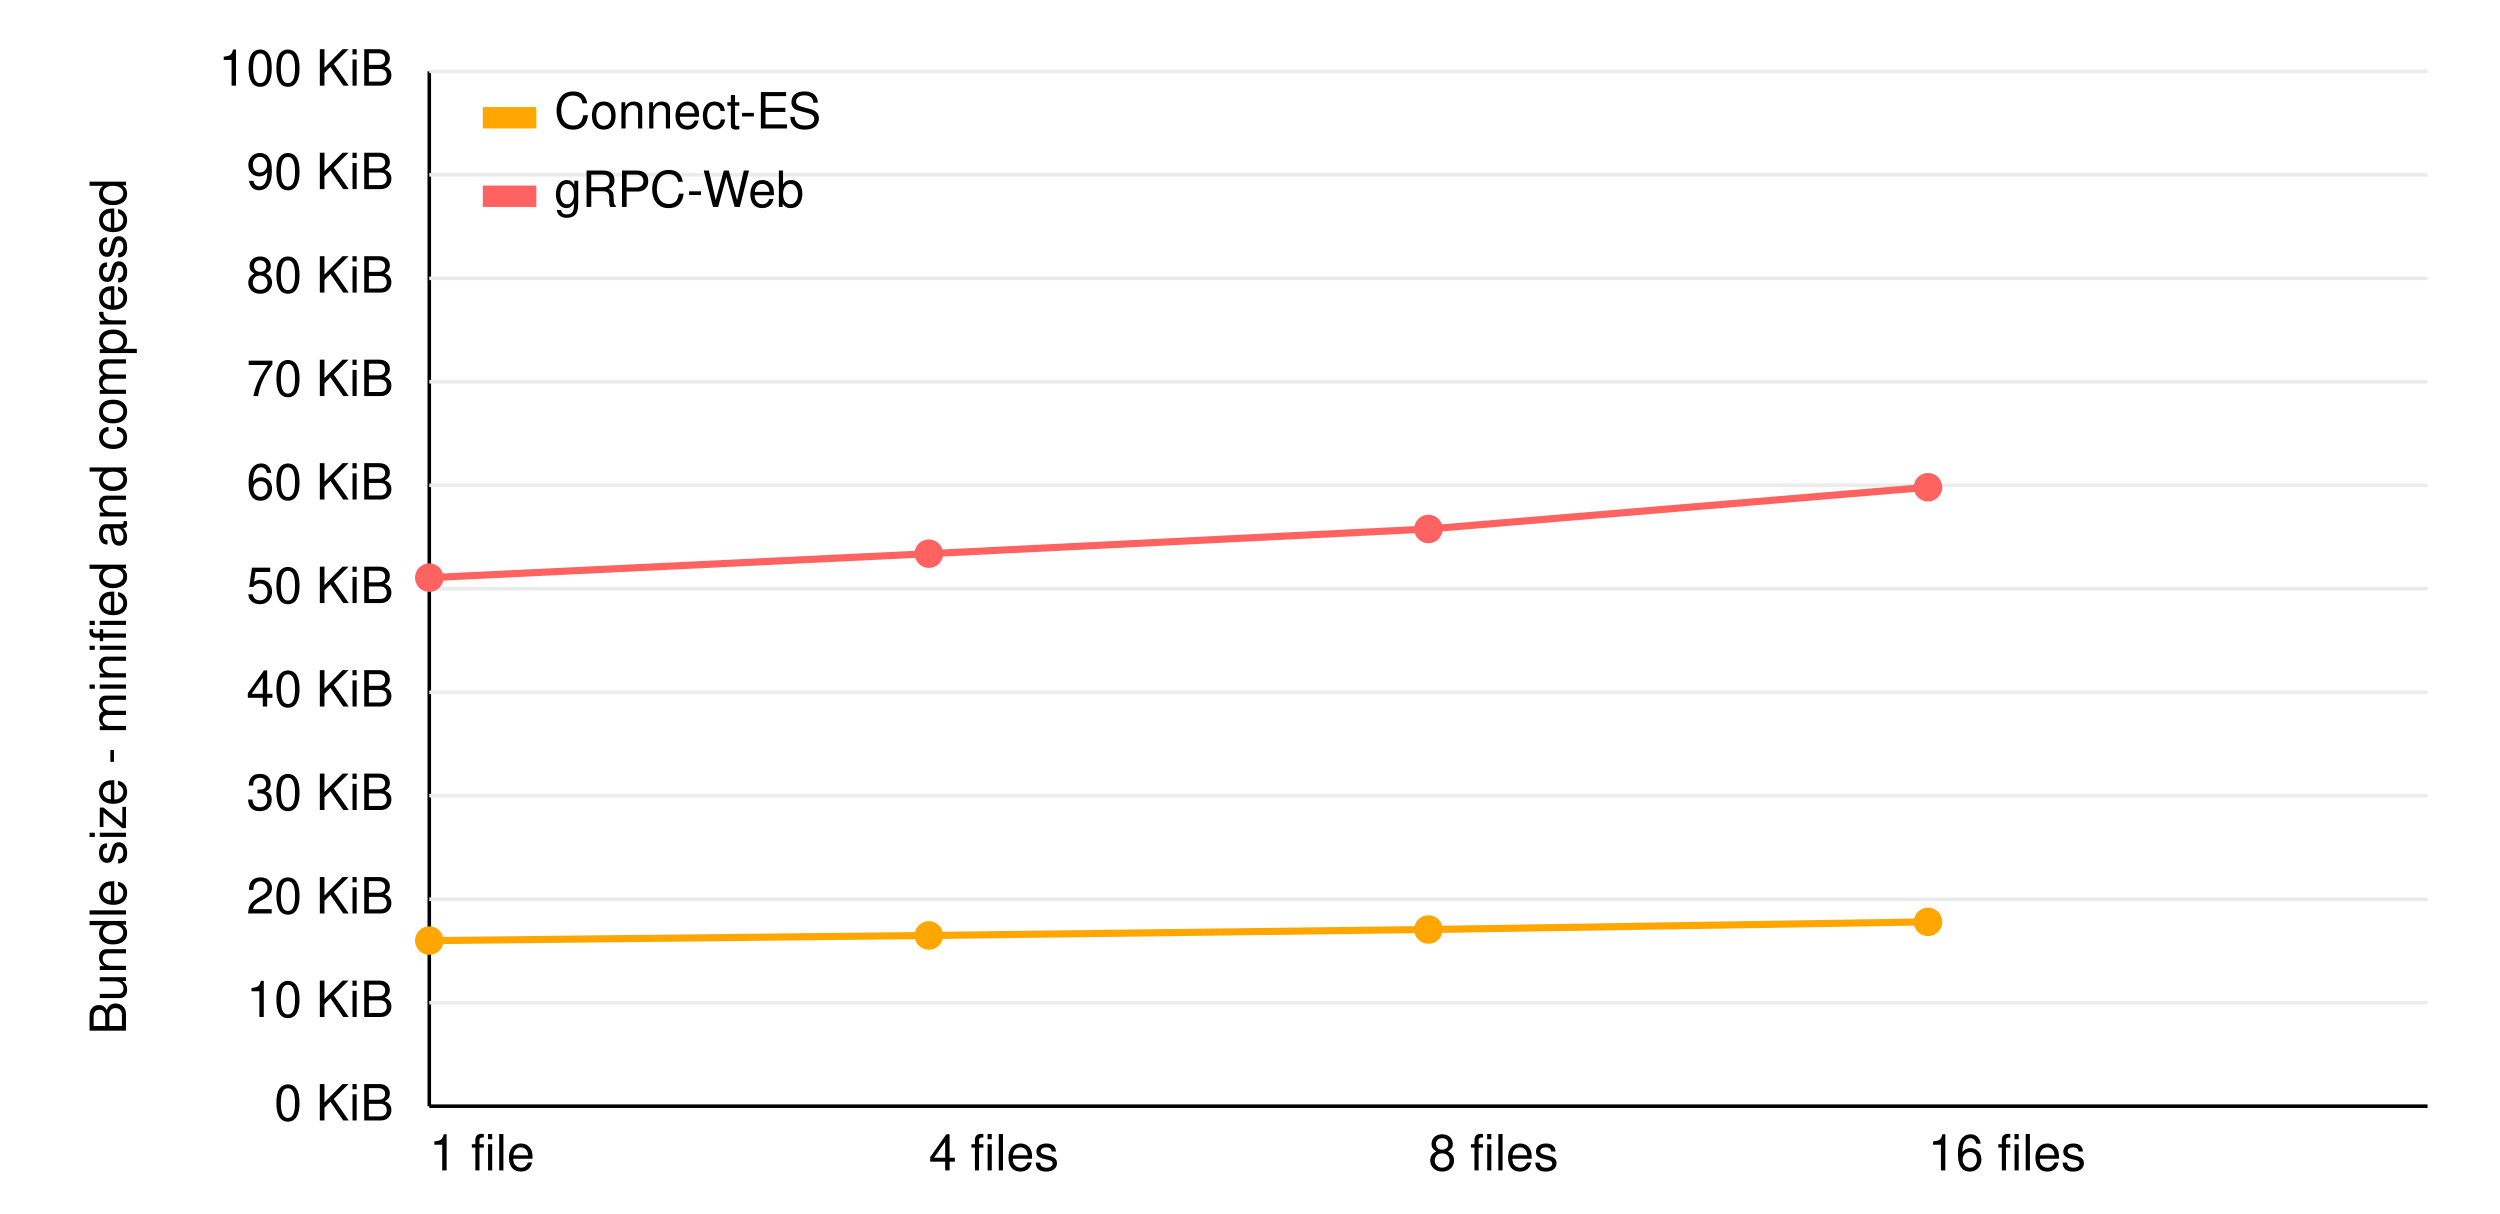
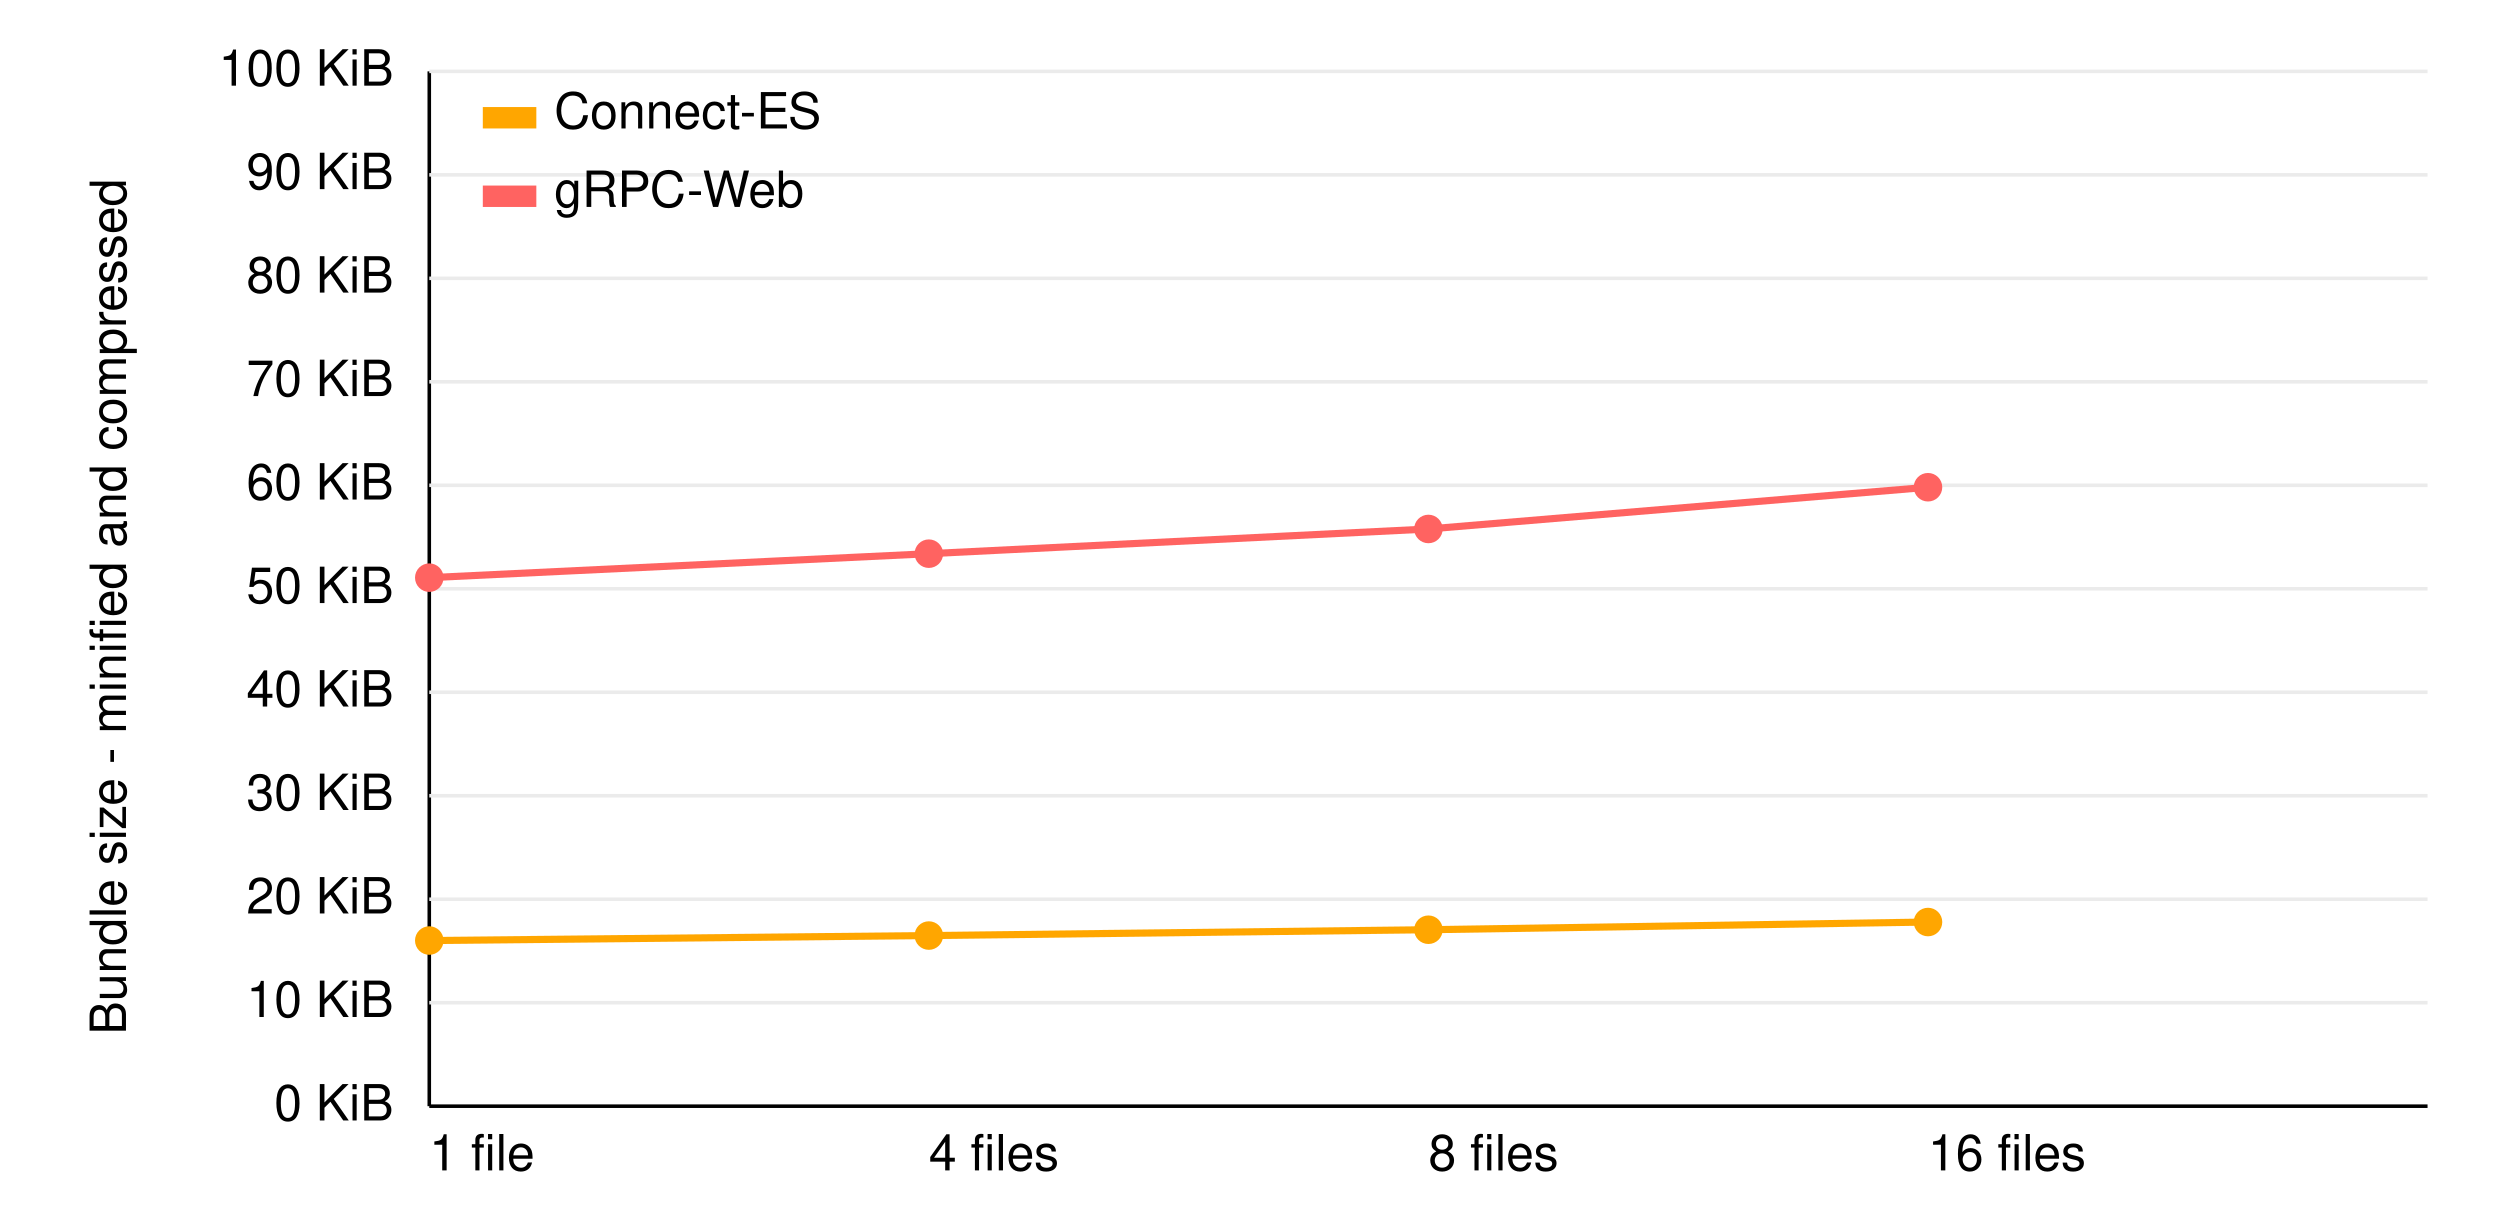
<svg xmlns="http://www.w3.org/2000/svg" version="1.1" width="680px" height="330px" viewBox="0 0 680 340" class="chart">
  <style>
      
      text {
        font: 14px Verdana, Helvetica, Arial, sans-serif;
      }
      
    </style>
  <g transform="translate(110,310)">
    <line y1="0" x2="560" stroke="black" />
    <text x="0" y="18" text-anchor="start">1 file</text>
    <text x="140" y="18" text-anchor="start">4 files</text>
    <text x="280" y="18" text-anchor="start">8 files</text>
    <text x="420" y="18" text-anchor="start">16 files</text>
  </g>
  <g transform="translate(110, 20)">
    <line x1="0" x2="0" y1="0" y2="290" stroke="black" />
    <g transform="rotate(-90), translate(-150,-85)">
      <text text-anchor="middle">Bundle size - minified and compressed</text>
    </g>
    <text x="-10" y="4" text-anchor="end">100 KiB</text>
    <line x1="0" x2="560" y1="0" y2="0" stroke="#ebebeb" />
    <text x="-10" y="33" text-anchor="end">90 KiB</text>
    <line x1="0" x2="560" y1="29" y2="29" stroke="#ebebeb" />
    <text x="-10" y="62" text-anchor="end">80 KiB</text>
    <line x1="0" x2="560" y1="58" y2="58" stroke="#ebebeb" />
    <text x="-10" y="91" text-anchor="end">70 KiB</text>
    <line x1="0" x2="560" y1="87" y2="87" stroke="#ebebeb" />
    <text x="-10" y="120" text-anchor="end">60 KiB</text>
    <line x1="0" x2="560" y1="116" y2="116" stroke="#ebebeb" />
    <text x="-10" y="149" text-anchor="end">50 KiB</text>
    <line x1="0" x2="560" y1="145" y2="145" stroke="#ebebeb" />
    <text x="-10" y="178" text-anchor="end">40 KiB</text>
    <line x1="0" x2="560" y1="174" y2="174" stroke="#ebebeb" />
    <text x="-10" y="207" text-anchor="end">30 KiB</text>
    <line x1="0" x2="560" y1="203" y2="203" stroke="#ebebeb" />
    <text x="-10" y="236" text-anchor="end">20 KiB</text>
    <line x1="0" x2="560" y1="232" y2="232" stroke="#ebebeb" />
    <text x="-10" y="265" text-anchor="end">10 KiB</text>
    <line x1="0" x2="560" y1="261" y2="261" stroke="#ebebeb" />
    <text x="-10" y="294" text-anchor="end">0 KiB</text>
  </g>
  <g transform="translate(110, 20)">
-     <polyline fill="none" stroke="#ffa600" stroke-width="2" points="0,243.597 140,242.158 280,240.485 420,238.349">
+     <polyline fill="none" stroke="#ffa600" stroke-width="2" points="0,243.58 140,242.184 280,240.55 420,238.395">
    </polyline>
-     <circle cx="0" cy="243.597" r="4" fill="#ffa600" />
-     <circle cx="140" cy="242.158" r="4" fill="#ffa600" />
-     <circle cx="280" cy="240.485" r="4" fill="#ffa600" />
-     <circle cx="420" cy="238.349" r="4" fill="#ffa600" />
+     <circle cx="0" cy="243.58" r="4" fill="#ffa600" />
+     <circle cx="140" cy="242.184" r="4" fill="#ffa600" />
+     <circle cx="280" cy="240.55" r="4" fill="#ffa600" />
+     <circle cx="420" cy="238.395" r="4" fill="#ffa600" />
  </g>
  <g transform="translate(110, 20)">
    <polyline fill="none" stroke="#ff6361" stroke-width="2" points="0,141.885 140,135.164 280,128.24 420,116.544">
    </polyline>
    <circle cx="0" cy="141.885" r="4" fill="#ff6361" />
    <circle cx="140" cy="135.164" r="4" fill="#ff6361" />
    <circle cx="280" cy="128.24" r="4" fill="#ff6361" />
    <circle cx="420" cy="116.544" r="4" fill="#ff6361" />
  </g>
  <g transform="translate(125, 30)">
    <g transform="translate(0, 0)">
      <rect width="15" height="6" fill="#ffa600" />
      <text x="20" y="6">Connect-ES</text>
    </g>
    <g transform="translate(0, 22)">
      <rect width="15" height="6" fill="#ff6361" />
      <text x="20" y="6">gRPC-Web</text>
    </g>
  </g>
</svg>
